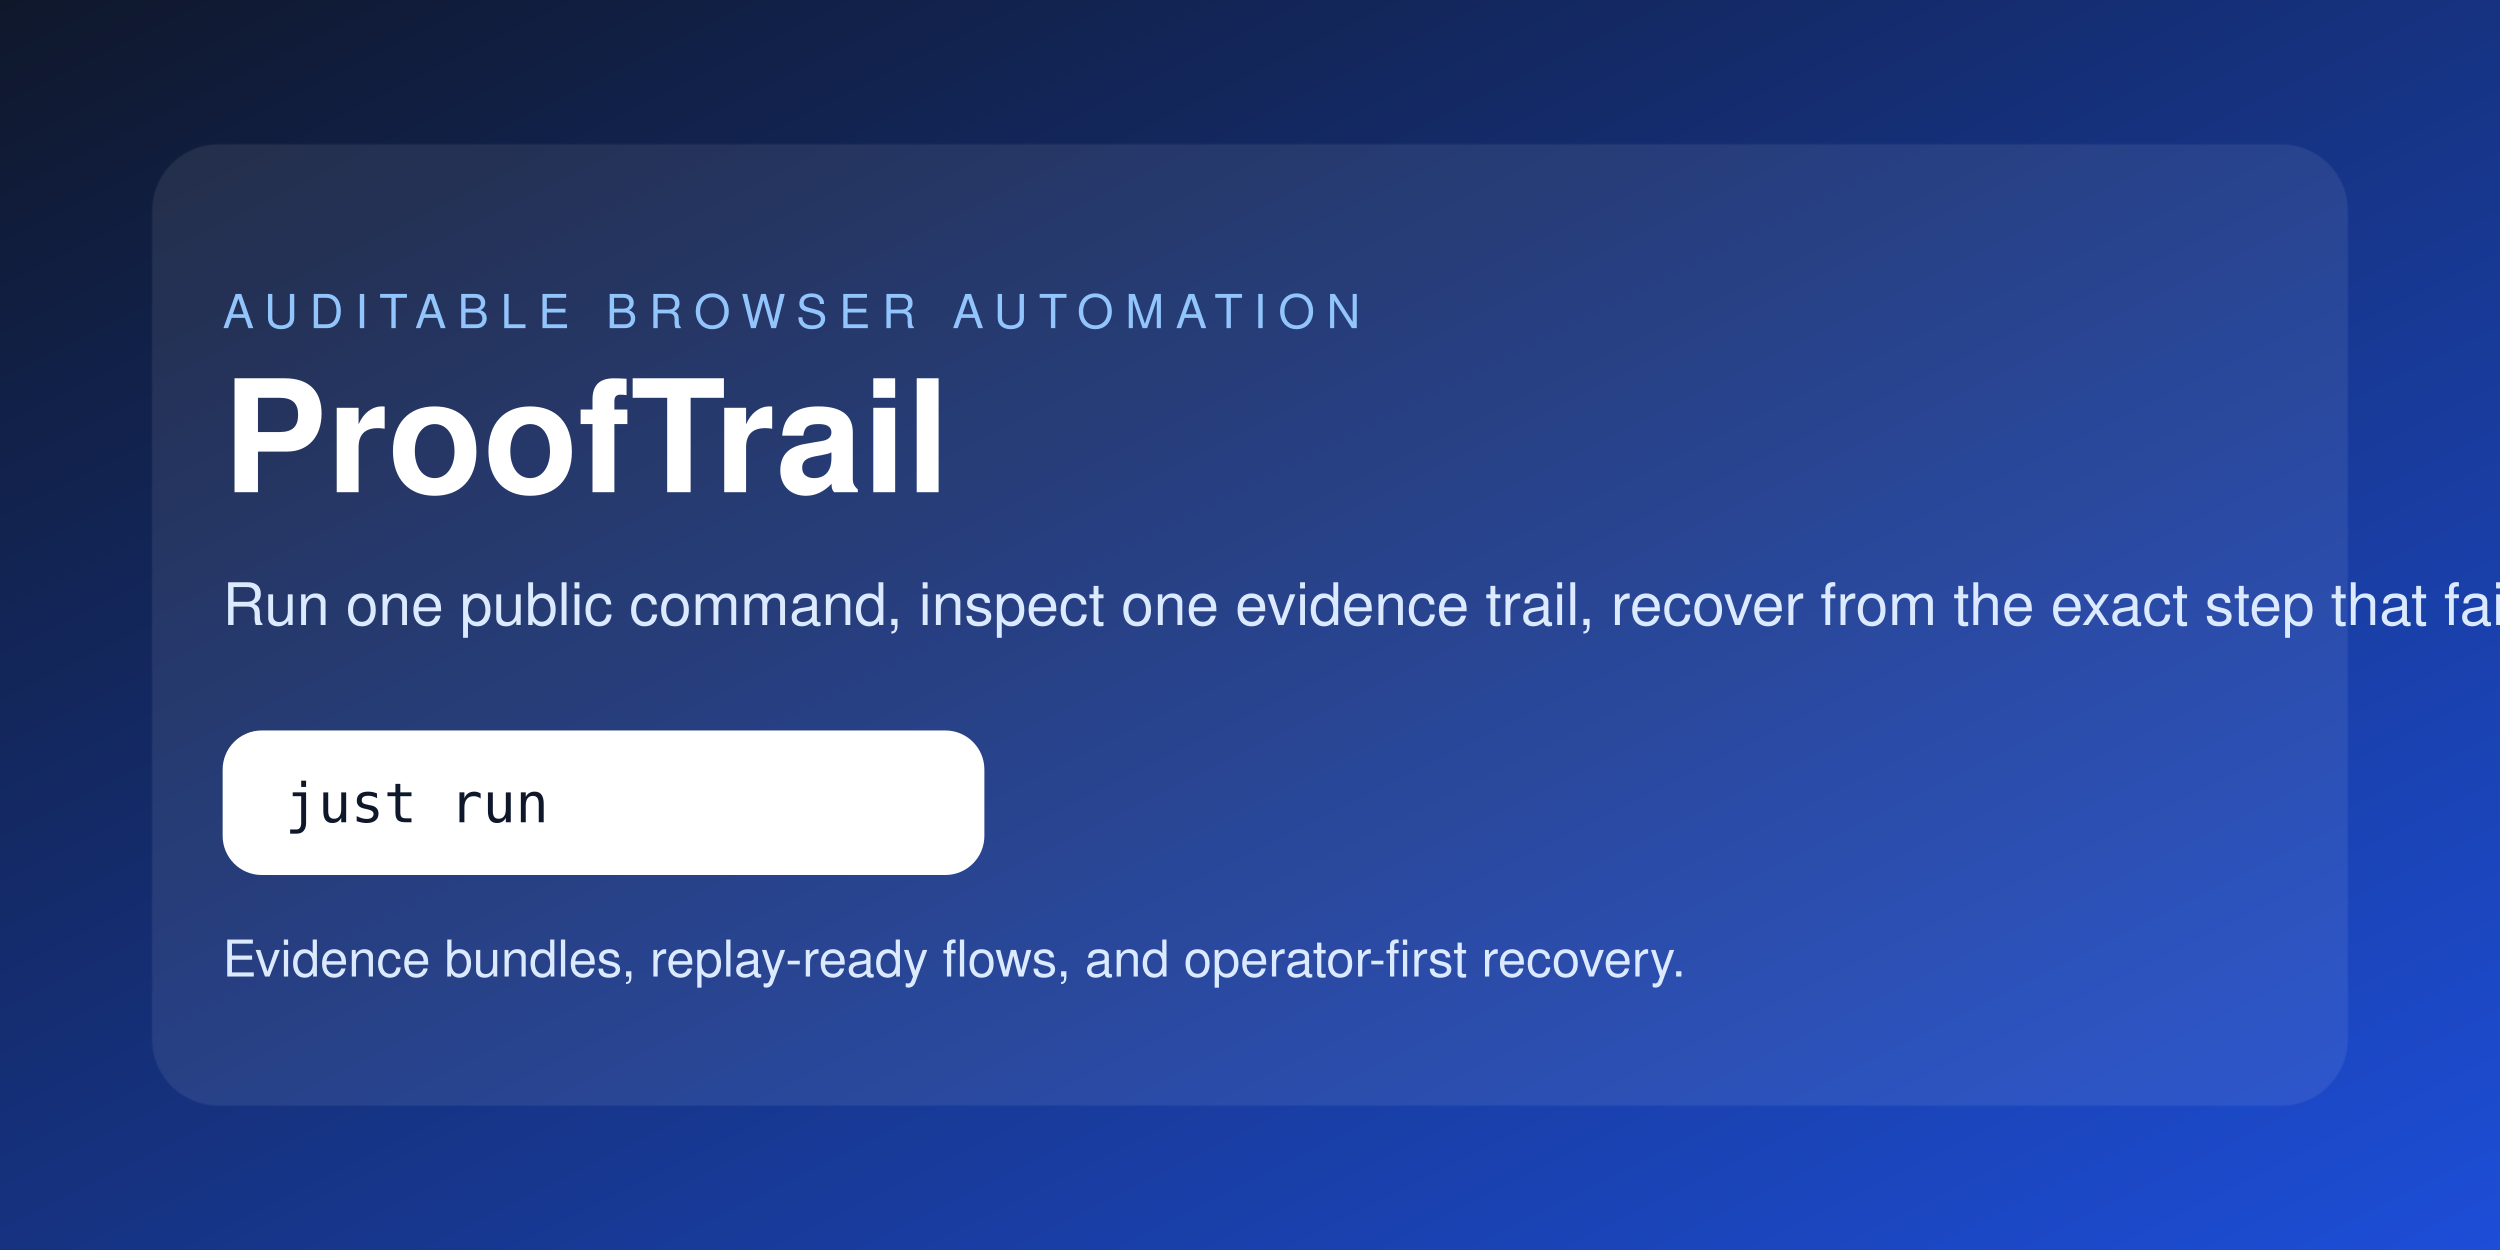
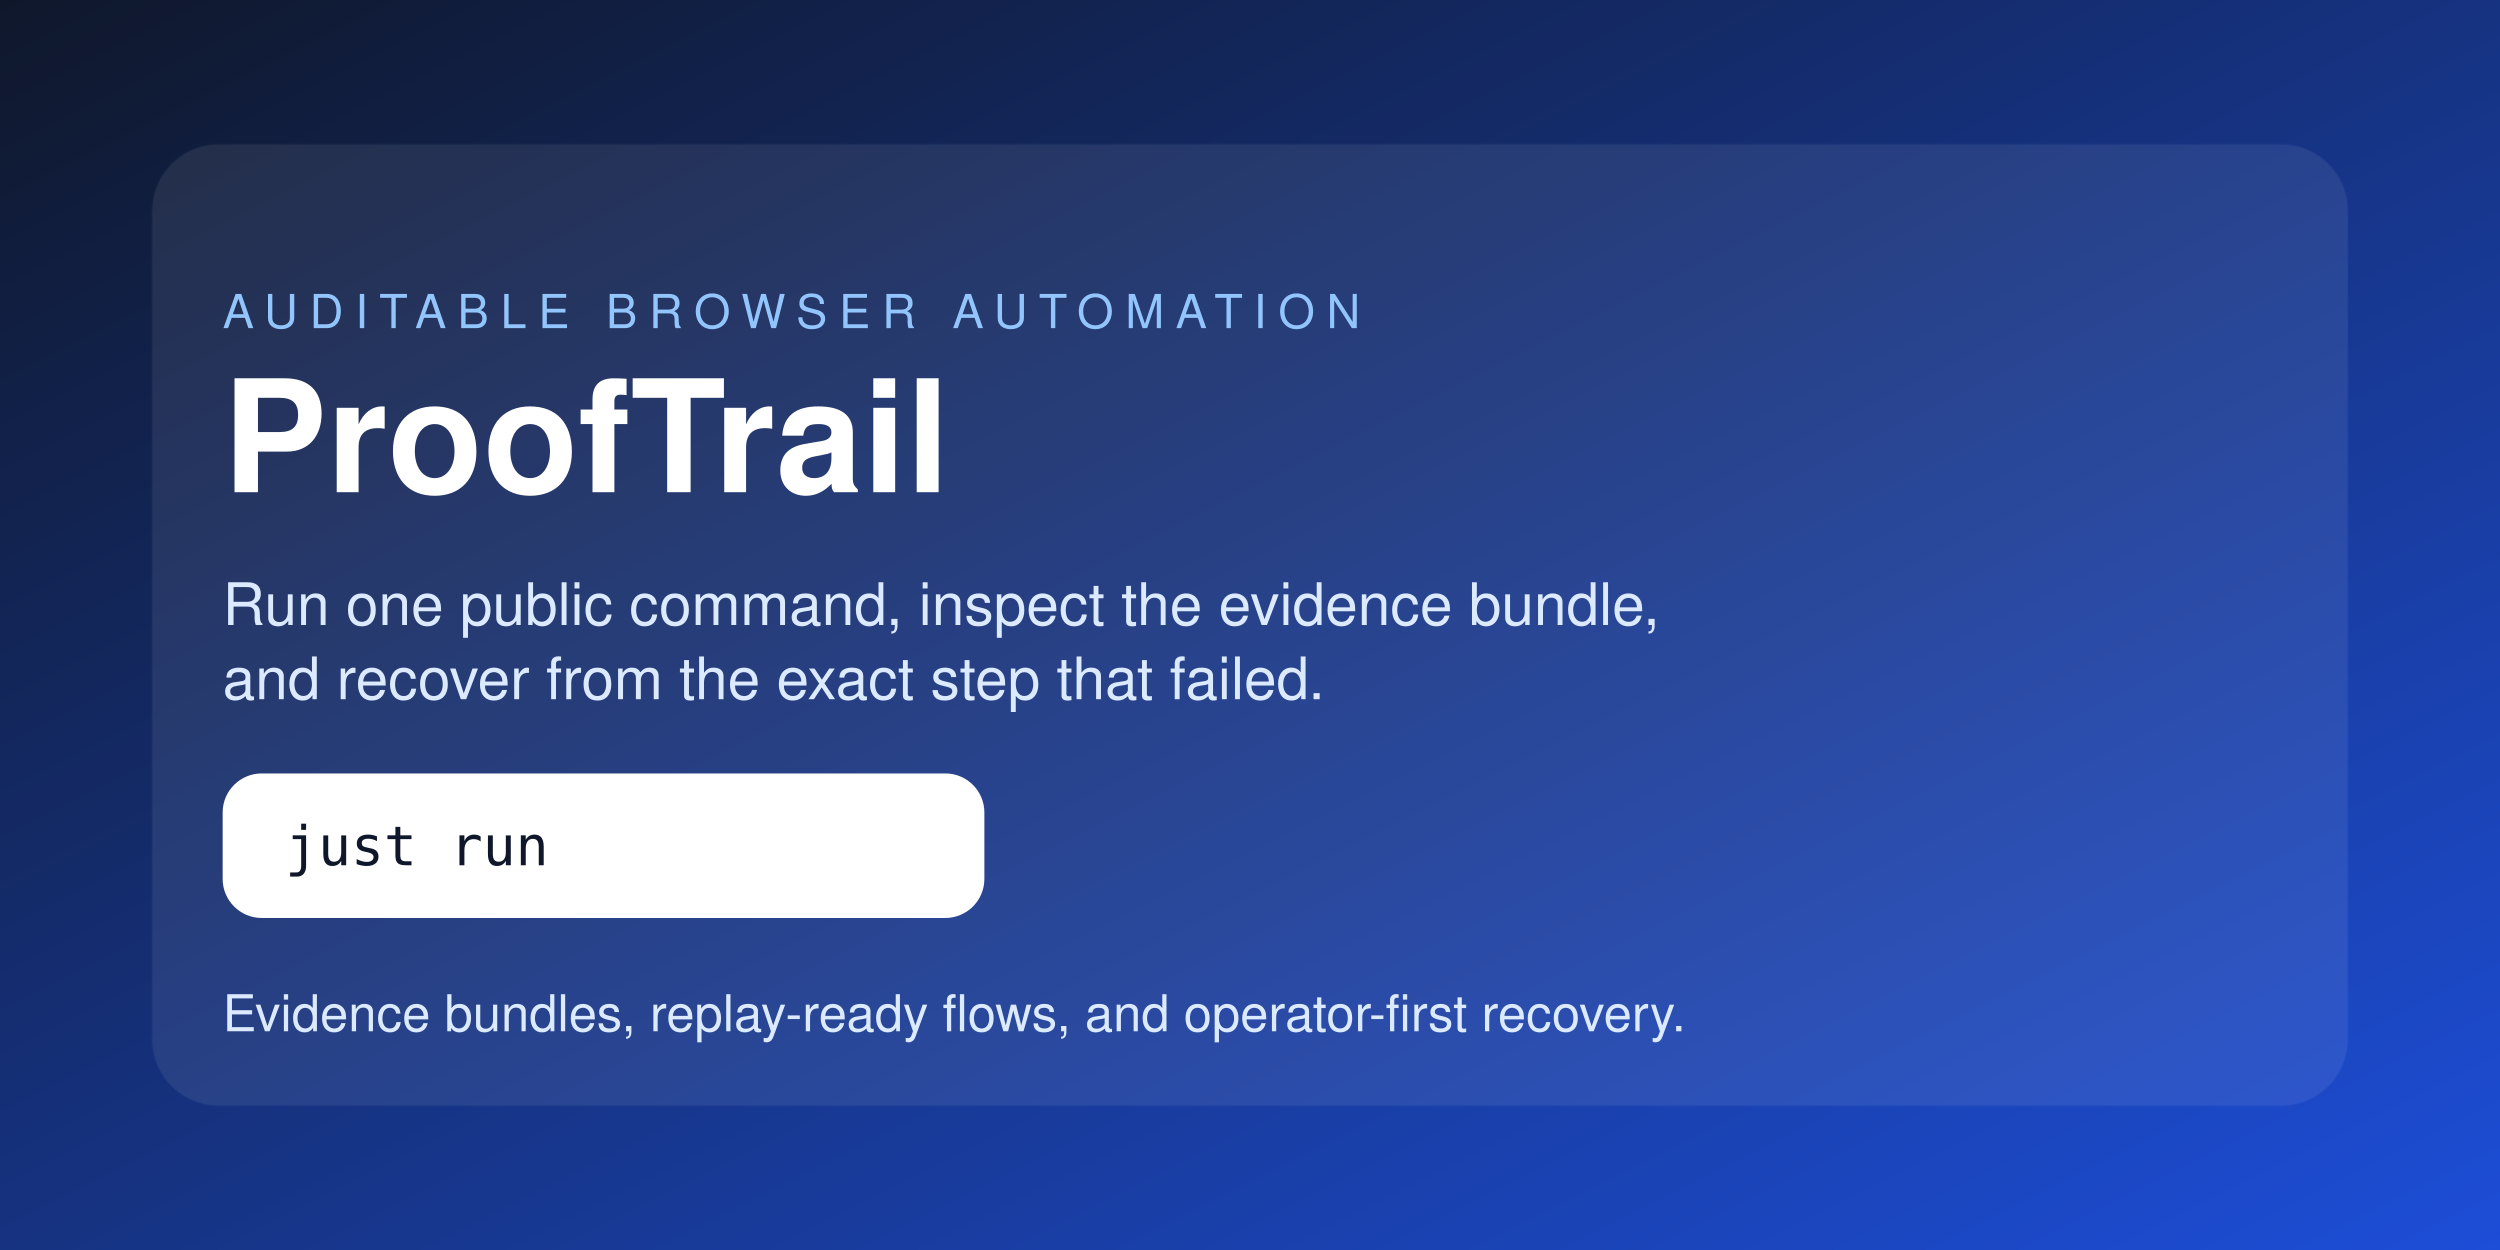
<svg xmlns="http://www.w3.org/2000/svg" viewBox="0 0 1280 640" role="img" aria-labelledby="title desc">
  <defs>
    <linearGradient id="bg" x1="0" y1="0" x2="1" y2="1">
      <stop offset="0%" stop-color="#0f172a" />
      <stop offset="100%" stop-color="#1d4ed8" />
    </linearGradient>
  </defs>
  <rect width="1280" height="640" fill="url(#bg)" />
  <rect x="78" y="74" width="1124" height="492" rx="34" fill="#ffffff" opacity="0.08" stroke="#bfdbfe" stroke-opacity="0.35" />
  <text x="114" y="168" fill="#93c5fd" font-size="24" font-family="Helvetica, Arial, sans-serif" letter-spacing="6">AUDITABLE BROWSER AUTOMATION</text>
  <text x="114" y="252" fill="#ffffff" font-size="80" font-weight="700" font-family="Helvetica, Arial, sans-serif">ProofTrail</text>
-   <text x="114" y="320" fill="#dbeafe" font-size="30" font-family="Helvetica, Arial, sans-serif">Run one public command, inspect one evidence trail, recover from the exact step that failed.</text>
-   <rect x="114" y="374" width="390" height="74" rx="20" fill="#ffffff" />
-   <text x="146" y="421" fill="#0f172a" font-size="28" font-family="Menlo, Monaco, monospace">just run</text>
-   <text x="114" y="500" fill="#dbeafe" font-size="26" font-family="Helvetica, Arial, sans-serif">Evidence bundles, replay-ready flows, and operator-first recovery.</text>
+   <text x="114" y="320" fill="#dbeafe" font-size="30" font-family="Helvetica, Arial, sans-serif">Run one public command, inspect the evidence bundle,</text>
+   <text x="114" y="358" fill="#dbeafe" font-size="30" font-family="Helvetica, Arial, sans-serif">and recover from the exact step that failed.</text>
+   <rect x="114" y="396" width="390" height="74" rx="20" fill="#ffffff" />
+   <text x="146" y="443" fill="#0f172a" font-size="28" font-family="Menlo, Monaco, monospace">just run</text>
+   <text x="114" y="528" fill="#dbeafe" font-size="26" font-family="Helvetica, Arial, sans-serif">Evidence bundles, replay-ready flows, and operator-first recovery.</text>
</svg>
